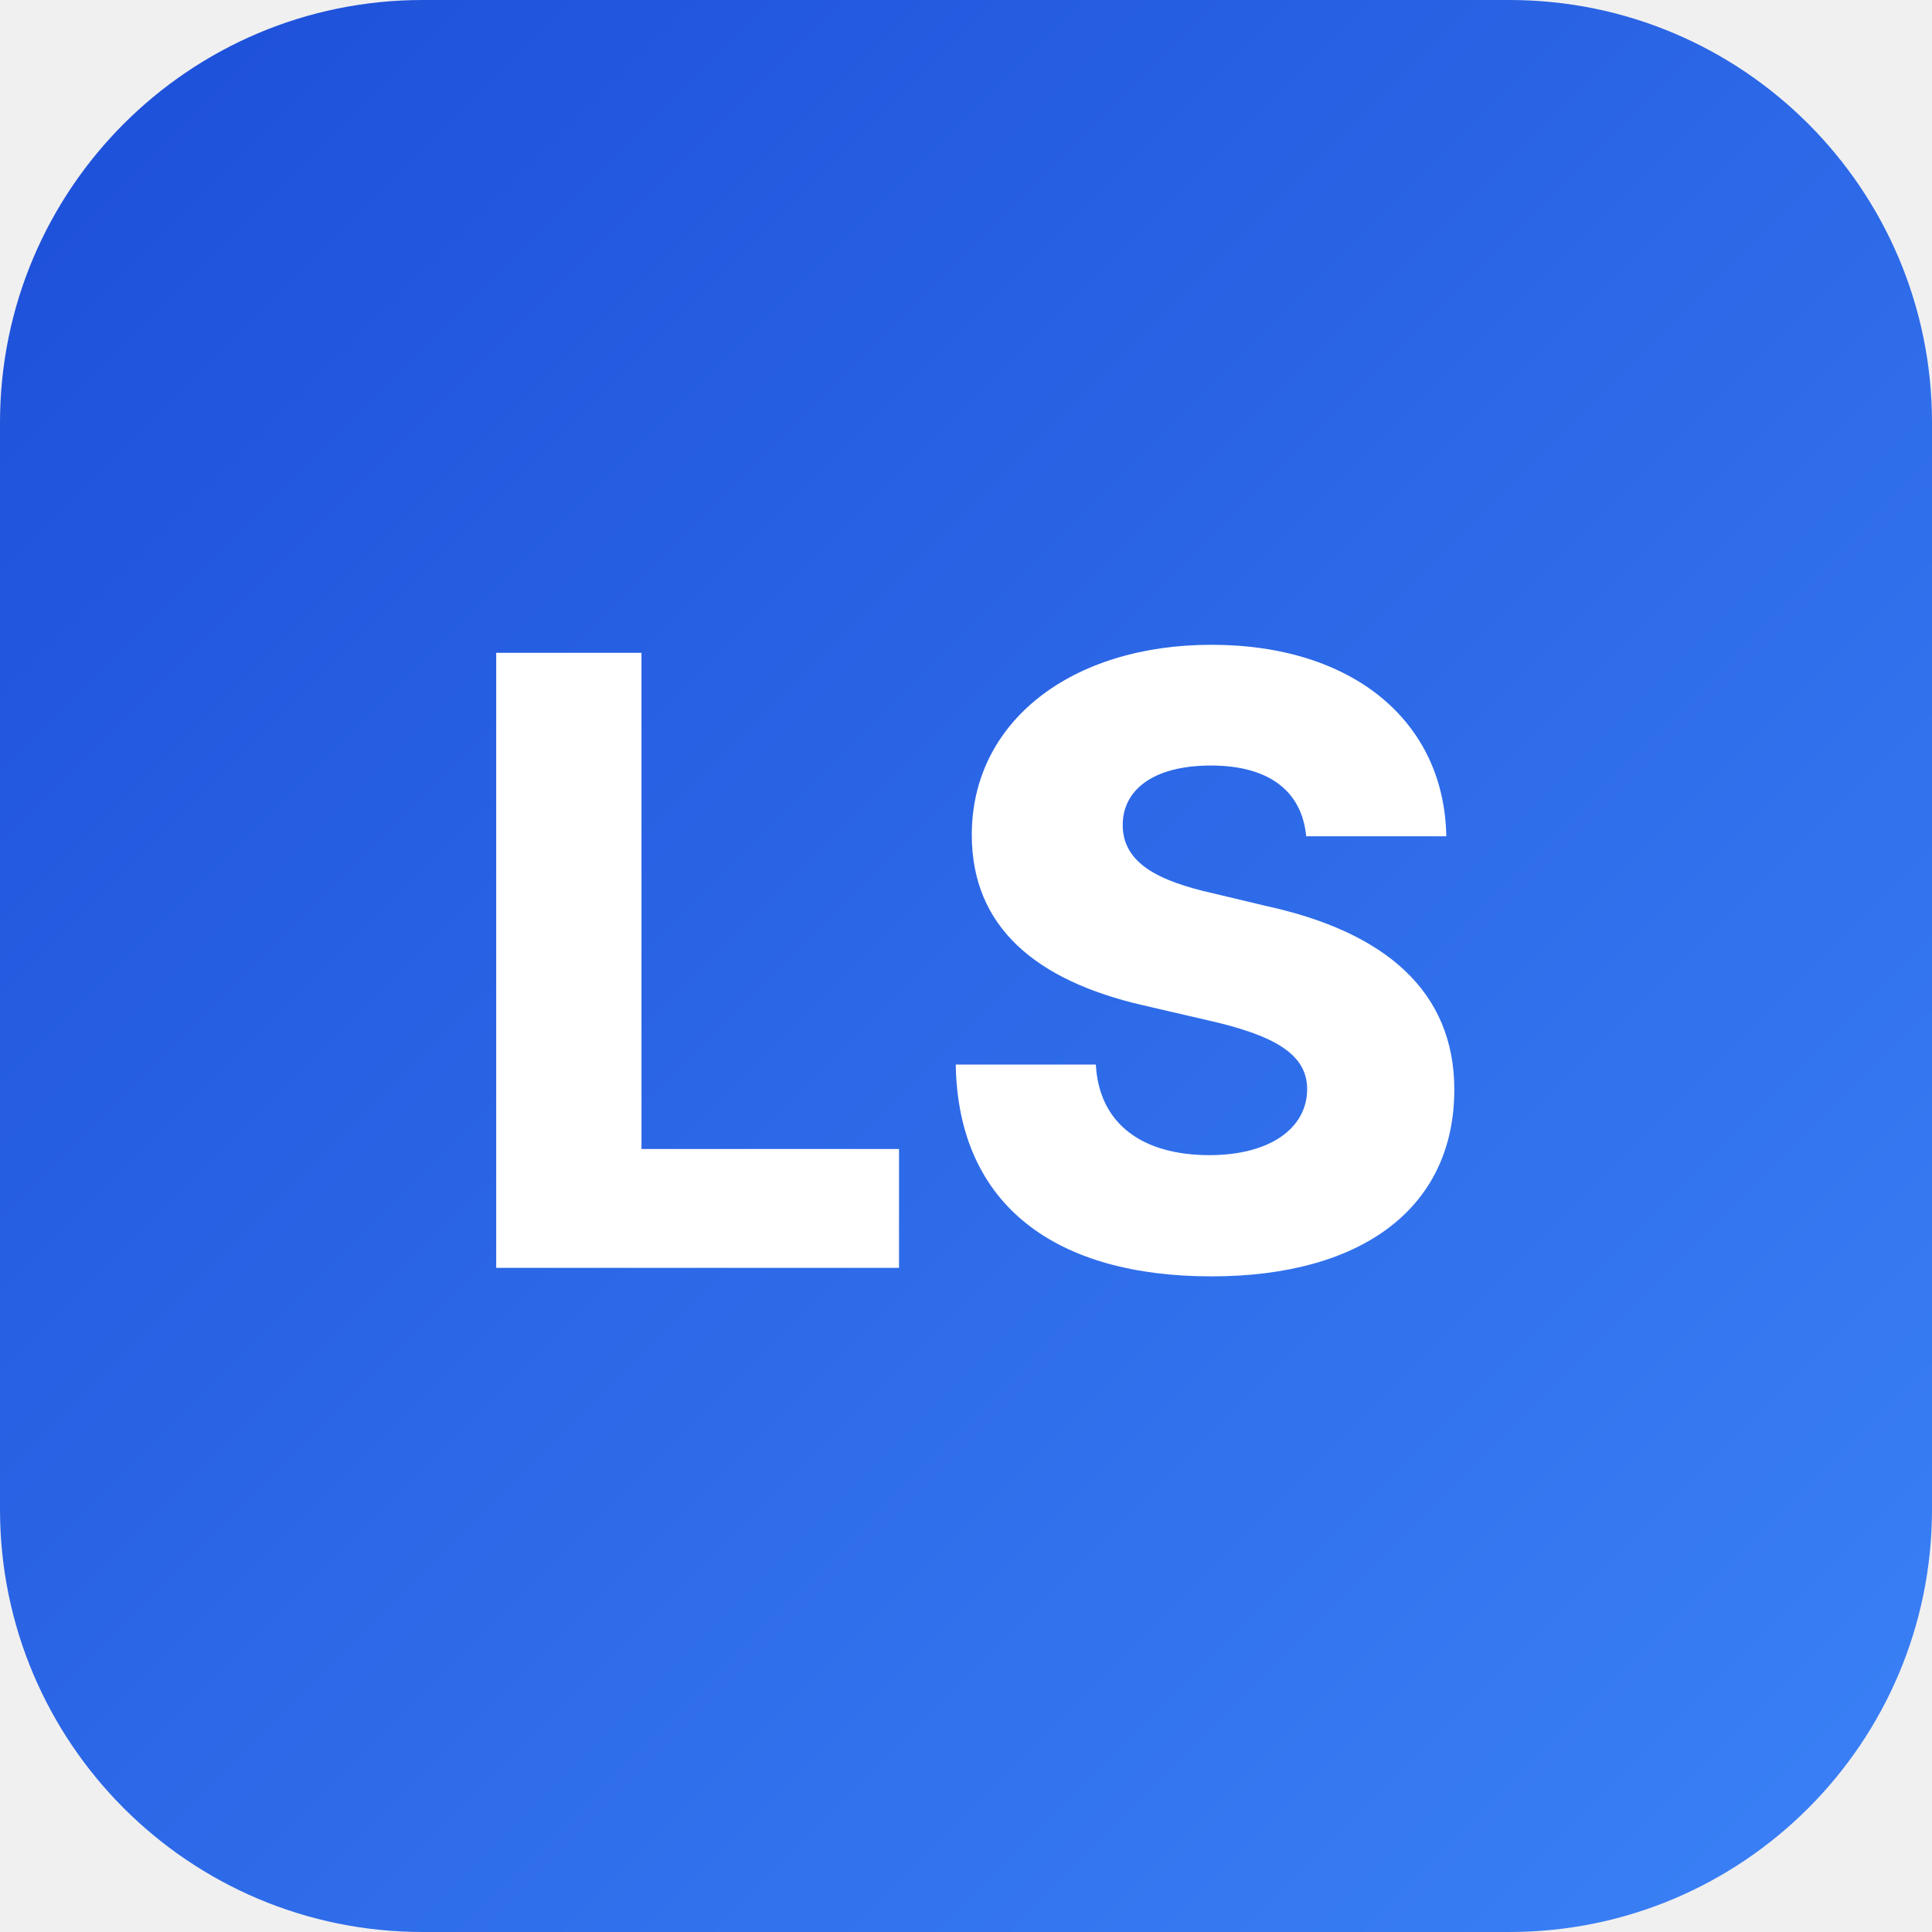
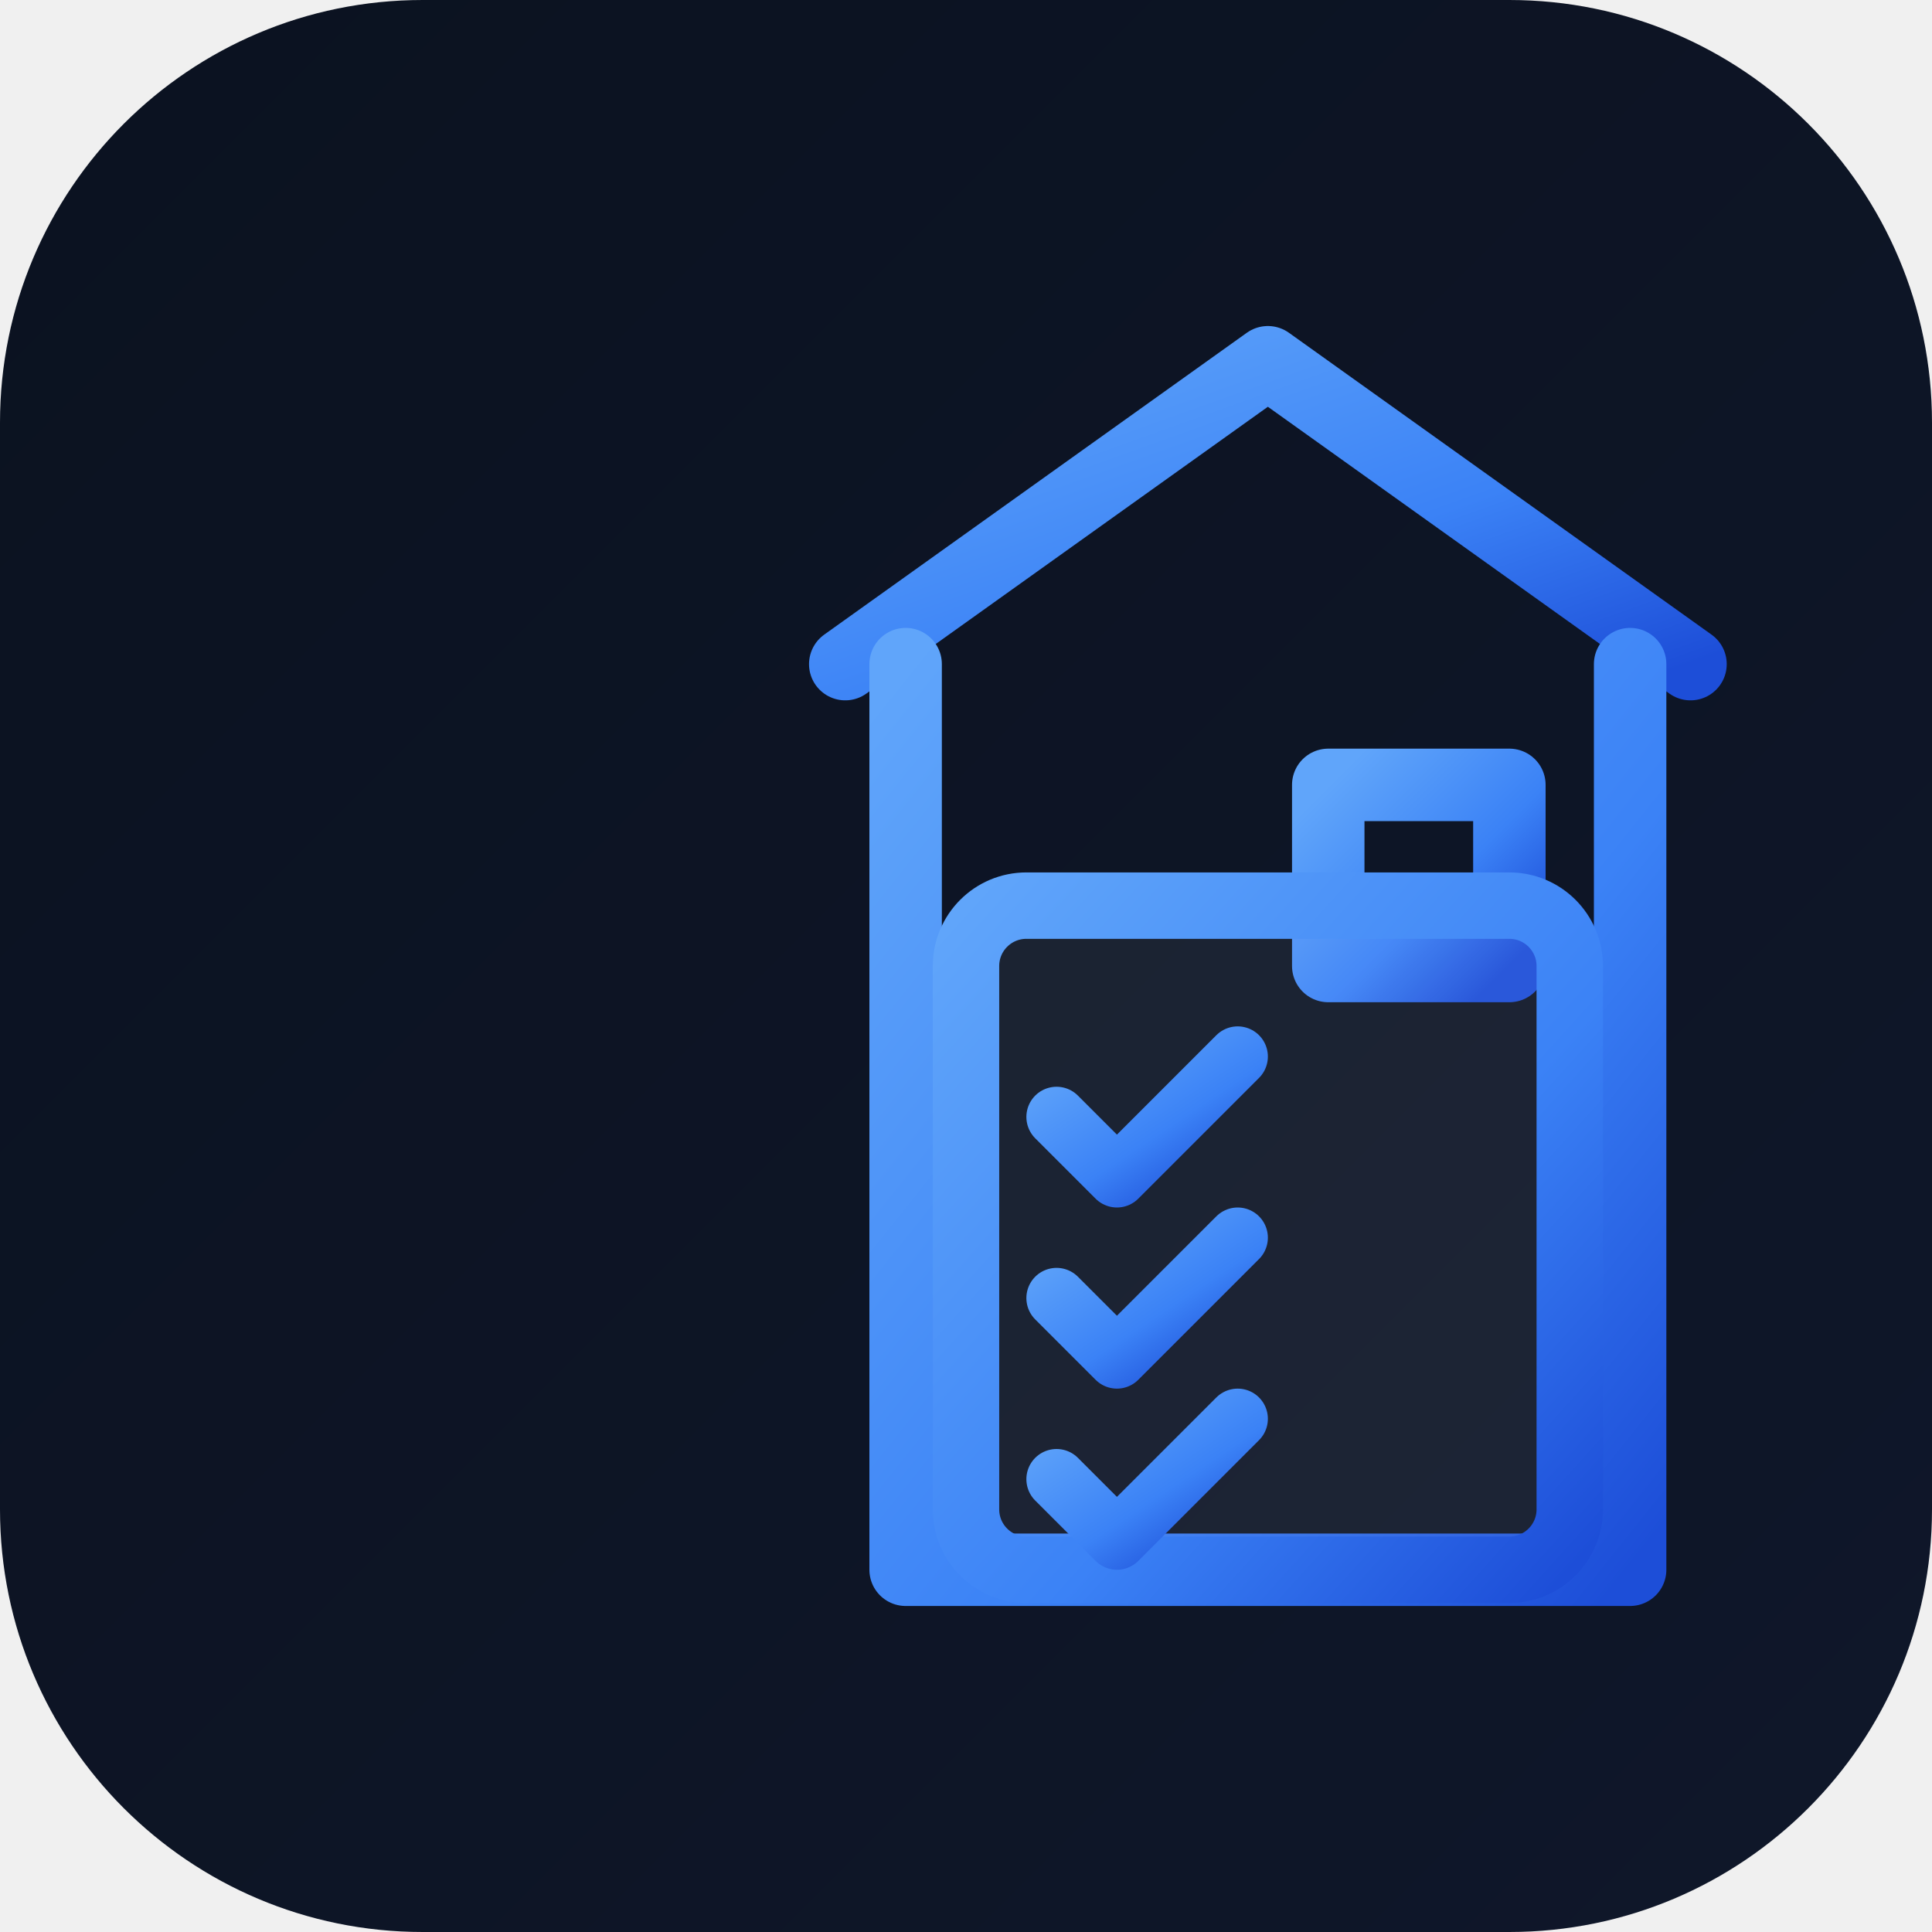
<svg xmlns="http://www.w3.org/2000/svg" viewBox="0 0 64 64">
  <defs>
-     <linearGradient id="g" x1="0" y1="0" x2="1" y2="1">
-       <stop offset="0" stop-color="#1d4ed8" />
-       <stop offset="1" stop-color="#3b82f6" />
+     <linearGradient id="bg" x1="0" y1="0" x2="1" y2="1">
+       <stop offset="0" stop-color="#0b1220" />
+       <stop offset="1" stop-color="#0f172a" />
+     </linearGradient>
+     <linearGradient id="brand" x1="0" y1="0" x2="1" y2="1">
+       <stop offset="0" stop-color="#60a5fa" />
+       <stop offset="0.6" stop-color="#3b82f6" />
+       <stop offset="1" stop-color="#1d4ed8" />
    </linearGradient>
  </defs>
-   <rect width="64" height="64" rx="14" fill="url(#g)" />
-   <text x="32" y="42" text-anchor="middle" font-family="Inter, system-ui, sans-serif" font-size="28" font-weight="800" fill="#fff">LS</text>
+   <rect width="64" height="64" rx="14" fill="url(#bg)" />
+   <g stroke="url(#brand)" stroke-width="2.4" stroke-linecap="round">
+     <line x1="10" y1="30" x2="22" y2="30" opacity="0.95" />
+     <line x1="8" y1="36" x2="26" y2="36" opacity="0.85" />
+     <line x1="14" y1="42" x2="22" y2="42" opacity="0.75" />
+   </g>
+   <g fill="none" stroke="url(#brand)" stroke-width="2.4" stroke-linejoin="round" stroke-linecap="round">
+     <path d="M28 22 L42 12 L56 22" />
+     <path d="M52 12 L52 18" />
+     <path d="M30 22 L30 52 L54 52 L54 22" />
+     <rect x="44" y="26" width="6" height="6" />
+     <line x1="47" y1="26" x2="47" y2="32" />
+     <line x1="44" y1="29" x2="50" y2="29" />
+   </g>
+   <g>
+     <rect x="32" y="30" width="20" height="22" rx="2" fill="#ffffff" opacity="0.06" />
+     <rect x="32" y="30" width="20" height="22" rx="2" fill="none" stroke="url(#brand)" stroke-width="2.2" />
+     <g stroke="url(#brand)" stroke-width="2" stroke-linecap="round" stroke-linejoin="round" fill="none">
+       <path d="M35 37 L37 39 L41 35" />
+       <line x1="43" y1="37" x2="49" y2="37" />
+       <path d="M35 43 L37 45 L41 41" />
+       <line x1="43" y1="43" x2="49" y2="43" />
+       <path d="M35 49 L37 51 L41 47" />
+       <line x1="43" y1="49" x2="49" y2="49" />
+     </g>
+   </g>
</svg>
